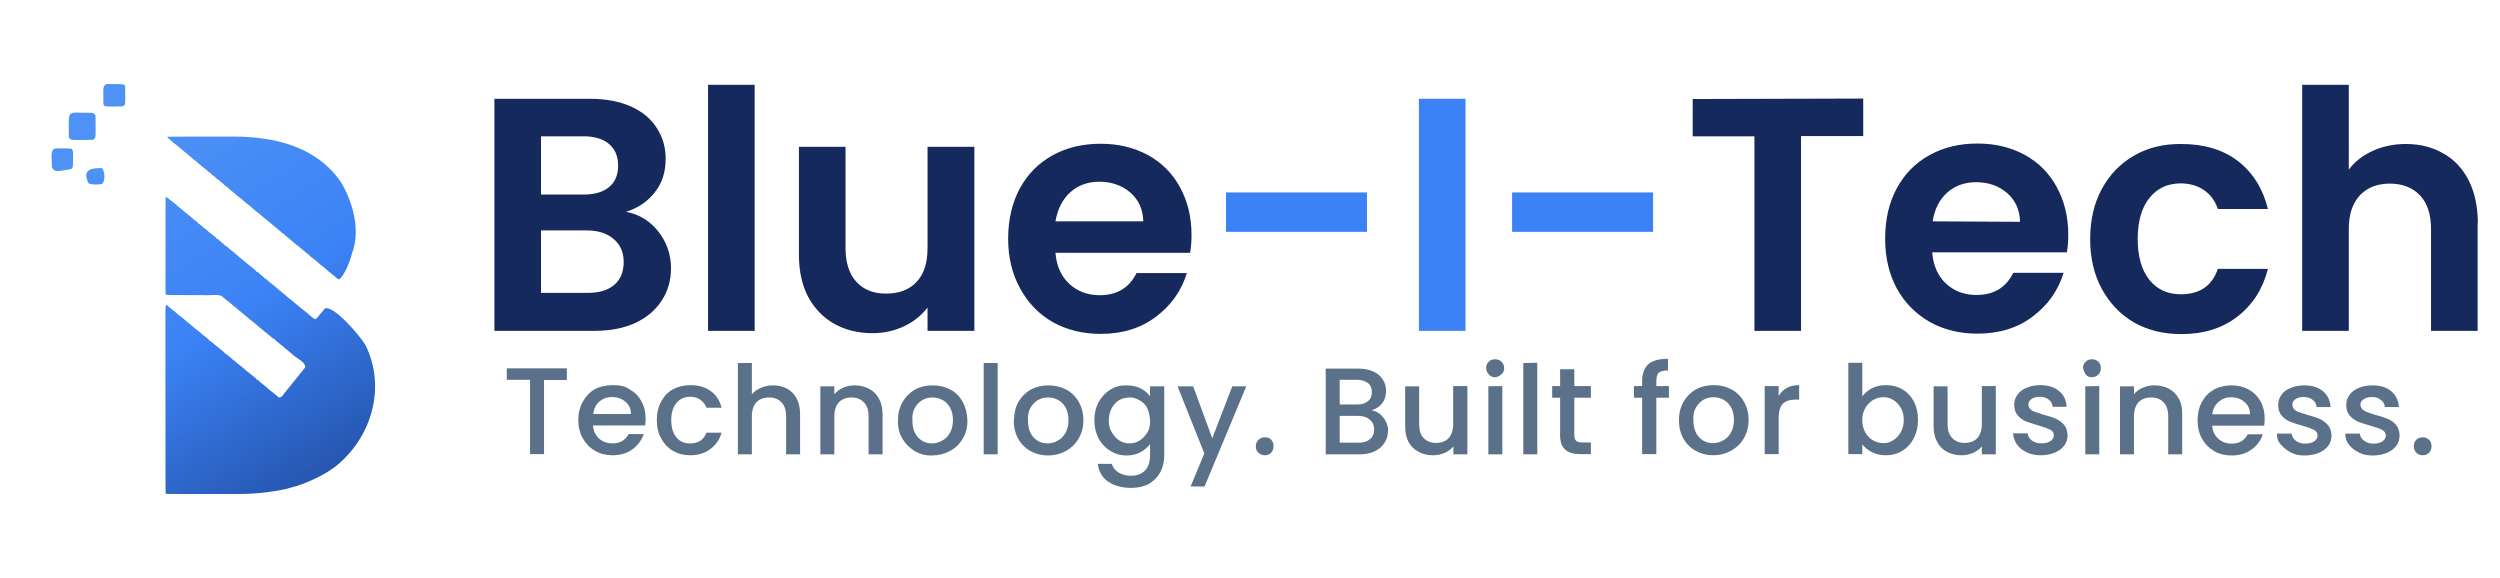
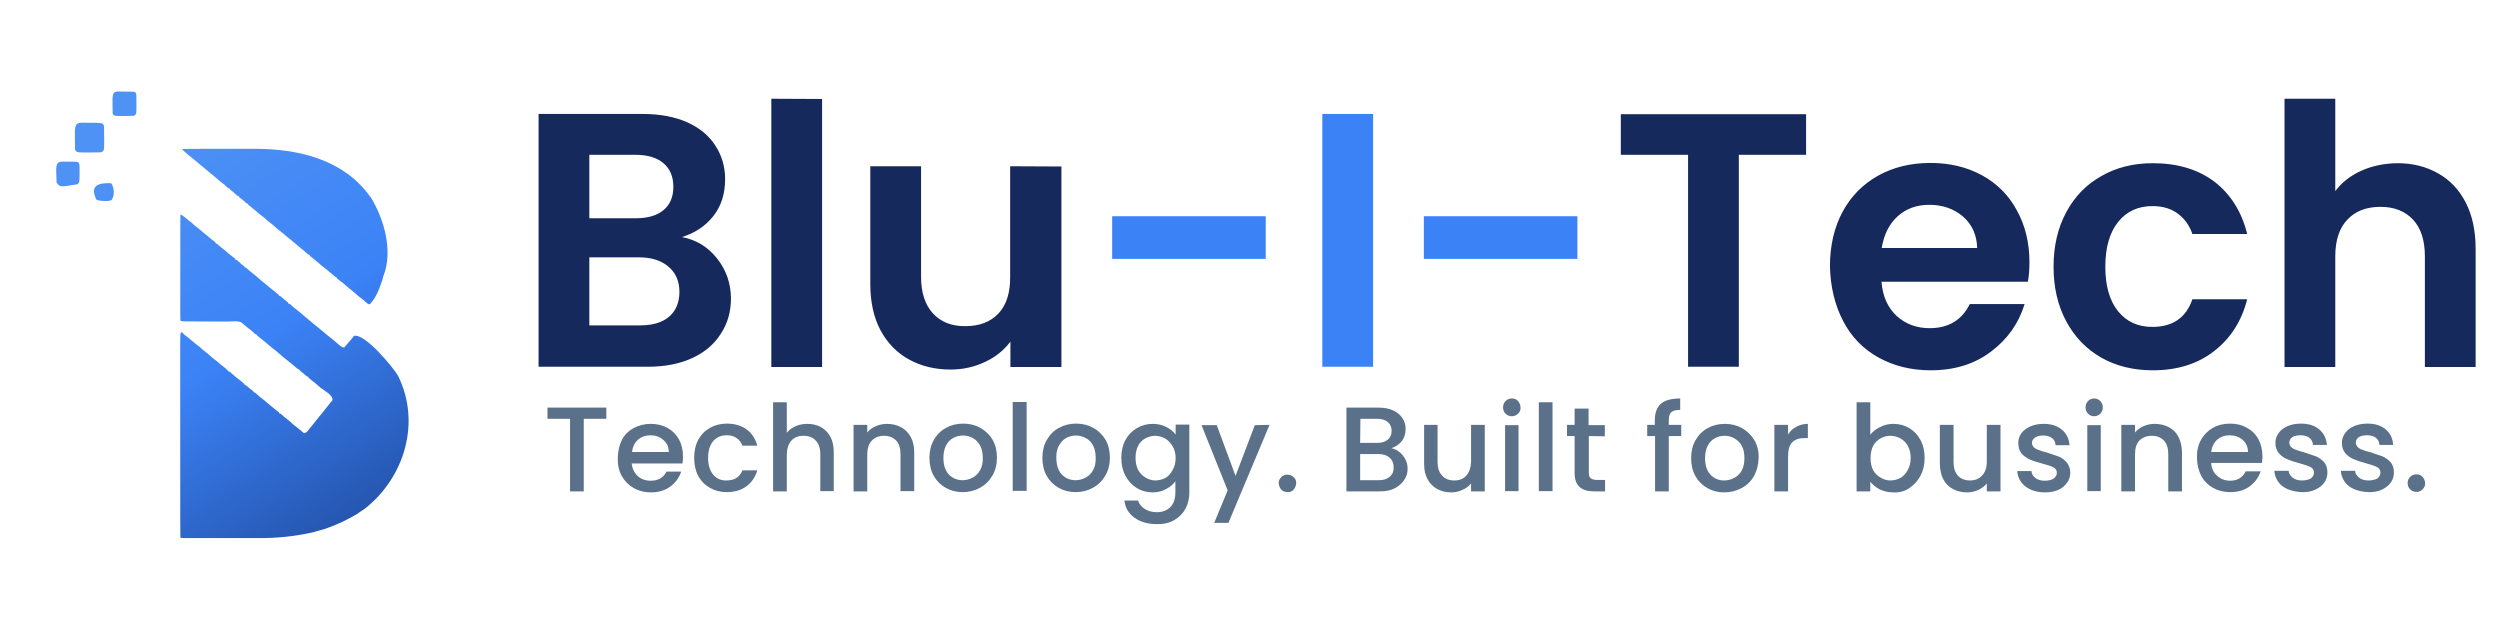
- <svg xmlns="http://www.w3.org/2000/svg" role="img" aria-label="Blue-I-Tech — Technology. Built for business." width="1073" height="248" viewBox="0 0 1073 248">
+ <svg xmlns="http://www.w3.org/2000/svg" role="img" width="985" height="248" aria-label="Blu-I-Tech — Technology. Built for business." viewBox="0 0 985 248">
  <defs>
    <linearGradient id="a" x1="360" x2="1000" y1="300" y2="1316" gradientUnits="userSpaceOnUse">
      <stop offset="0" stop-color="#4e92f5" />
      <stop offset=".5" stop-color="#3b82f6" />
      <stop offset="1" stop-color="#2350a6" />
    </linearGradient>
  </defs>
  <g fill="url(#a)" transform="translate(-4.986 18.652)scale(.14827)">
    <path d="m364.3 117.7 14.1-.1c15.6.6 15.6.6 17.6 8.4l.2 23.4v12.9c-.3 15.6-.3 15.6-7.2 19.7q-12.2.4-24.5.5h-13.4c-15.2-.7-15.2-.7-18.1-6.5l-.3-25.8-.1-14.4c.8-23 11.4-18 31.7-18.1" />
    <path d="m271.4 200.6 16.8-.1c17.2.6 17.2.6 21.8 7.5q.4 15.9.4 31.8l.1 17.8c-.6 17.4-.6 17.4-8.5 21.4l-30.4.4h-16.8c-17.2-.5-17.2-.5-21.8-7.4l-.4-31.9v-17.7c.8-27.5 14.4-21.7 38.8-21.8" />
    <path d="M518 270q24.9-.3 49.7-.3h47.9l49.4-.1h46.4c114.7.2 233.5 27.7 304.6 125.4v2h2c36.2 58.8 61.2 143.9 34 212l-2 8c-7.5 22.6-16.9 48.9-34 66-5-1-5-1-16-11l-14-11-15-13-10-8-14-12-18-14v-2l-4-2a1155 1155 0 0 1-24-20l-14-11q-4.7-3.9-9-8l-21-17v-2l-5-2-10-9-11-9q-12.2-10-24-20l-10-8-14-12-14-11-10-9-14-11-9-8-14-11c-5-4-5-4-8-7l-21-17v-2l-5-2-11-10-8-6v-2l-5-2-10-9-9-7v-2l-5-2-10-9-14-11-15-13-10-8-13-11-11-9a574 574 0 0 1-19-16l-14-11c-16-14-16-14-16-16" />
    <path d="M214 303.8h12.6c16.6.3 16.6.3 18.4 11.1.4 44.2.4 44.2-6 49-46.5 7.9-46.5 7.9-55-5q-.6-11-.8-22l-.3-12.3c.3-24 10-20.8 31.1-20.8" />
    <path d="M329 361c8.6 10.3 9.5 34.4 1 45-7.7 3.8-32.3 2.8-40-1-20.5-40.9 9.8-45 39-44" />
    <path d="M514 444c7.5 4.5 14.2 10.5 21 16l8 6 5 5 14 11c5 4 5 4 8 7l21 17 3 3 12 9v2l4 2 13 11 9 7 9 8 18 14v2l5 2 11 10 8 6v2l5 2 10 9 14 11 15 13 16 13 8 7 9 7c15 12 15 12 15 14l5 2 10 9 9 7v2l5 2 10 9 14 11 14 12 17 14 8 7 9 7q15.2 12.4 30 25l14 11 15 13c9 7 9 7 14 6l11-13 7-8 7-9c27.6-9.2 103.5 82.4 117 105 62 123.9 18 270.7-88 354l-12 8-7 5a429 429 0 0 1-77 37l-11 4-18 5-14 4a635 635 0 0 1-140.2 15.1H551c-34.7 0-34.7 0-38-1.1q-.4-25-.4-50.1v-182.8l-.1-98.9V792.7c0-34.6 0-34.6 4.5-35.7l7 7 8 6q9 7.3 18 15l14 11 9 8 10 8 14 12 14 11 8 7 14 11c6 5 6 5 6 7l5 2 15 13 14 11c10 8 10 8 10 10l4 2 11 9 9 7v2l5 2 10 9 14 11 14 12q12.2 10.3 25 20v2l5 2 10 9 14 11 10 9 14 11 13 11c7-1 7-1 17-14l13-16 11-14 10-12q9.7-11.8 19-24l6-7c2.3-14-21.3-25.4-31-33l-15-13-9-7c-9-7-9-7-9-9l-4-2c-20-16-20-16-20-18l-5-2-13-11q-12.9-10.7-26-21l-15-13-14-11-13-11c-18-15-18-15-26-21v-2l-5-2-10-9-14-11-13-11c-9.9-5-27.7-2.3-38.2-2.3l-21.1-.1-33.5-.1-32.1-.2h-19.6C516 728 516 728 513 726q-.4-13-.4-25.9v-17l.1-18.5v-58.3l.1-60.7v-73.7l.1-15c.1-10.9.1-10.9 1.1-12.9" />
  </g>
-   <path fill="#16295c" d="M288 115q0 8-4 14-3.9 6.1-11.3 9.6-7.4 3.4-17.6 3.4h-42.9V42.4h41q10.2 0 17.6 3.3 7.3 3.3 11 9.1 3.9 5.9 3.9 13.3 0 8.7-4.7 14.5-4.6 5.9-12.3 8.3 8.4 1.6 13.8 8.4T288 115m-55.8-31.5h18.2q7.2 0 11-3.2 3.9-3.2 3.9-9.2t-3.9-9.3-11-3.3h-18.2Zm35.5 29.1q0-6.4-4.3-10-4.3-3.7-11.5-3.7h-19.7v26.8h20q7.4 0 11.4-3.4t4.1-9.7m56.2-76.2V142h-20V36.4ZM418.2 63v79h-20.1v-10q-3.9 5.1-10 8-6.3 3-13.6 3-9.2 0-16.4-4-7-3.9-11.2-11.5-4-7.6-4-18.2V63h20v43.5q0 9.4 4.7 14.5t12.8 5q8.3 0 13-5t4.7-14.5V63Zm92.6 45.5H453q.7 8.5 6 13.4 5.3 4.8 13 4.8 11.1 0 15.8-9.5h21.6q-3.5 11.4-13.2 18.7-9.7 7.4-23.8 7.4-11.4 0-20.5-5-9-5.2-14-14.4-5.2-9.3-5.2-21.4 0-12.3 5-21.6 5-9.2 14-14.2t20.7-5q11.3 0 20.2 4.8 9 4.9 13.8 13.8 5 9 5 20.5 0 4.2-.6 7.7M490.7 95q-.2-7.7-5.6-12.4-5.4-4.6-13.3-4.6-7.4 0-12.4 4.5T453 95Zm309-52.7v16.1H773V142h-20V58.5h-26.5v-16Zm87.4 66h-57.8q.7 8.6 6 13.5 5.3 4.8 13 4.8 11.1 0 15.8-9.5h21.6q-3.5 11.4-13.2 18.7-9.7 7.4-23.8 7.4-11.4 0-20.4-5-9.1-5.2-14.2-14.4-5-9.3-5-21.4 0-12.3 5-21.6 5-9.2 14-14.2t20.6-5q11.3 0 20.2 4.8 9 4.9 13.8 13.8 5 9 5 20.5 0 4.2-.6 7.7M867 95.2q-.2-7.7-5.6-12.4-5.4-4.6-13.2-4.6-7.5 0-12.5 4.5T829.5 95Zm69.2-33.4q14.7 0 24.3 7.3 9.6 7.4 12.9 20.6h-21.5q-1.7-5.1-5.8-8t-10-3q-8.6 0-13.6 6.3t-5 17.6q0 11.2 5 17.5 5 6.2 13.5 6.2 12.2 0 15.9-10.9h21.5q-3.3 12.9-13 20.4-9.7 7.6-24.2 7.6-11.4 0-20.3-5-8.8-5.2-13.8-14.4t-5-21.4q0-12.3 5-21.5t13.8-14.3 20.3-5m127.2 34V142h-20V98.3q0-9.4-4.7-14.4t-12.8-5.1q-8.3 0-13 5-4.8 5.1-4.8 14.5V142h-20V36.4h20v36.4q3.8-5.1 10.2-8 6.5-3 14.3-3 9 0 16 4 7 3.9 10.9 11.5t4 18.3" />
-   <path fill="#3b82f6" d="M586.7 82.6v16.9h-60.5V82.6ZM629 42.4V142h-20V42.4Zm80.5 40.2v16.9H649V82.6Z" />
-   <path fill="#5b7189" d="M243.3 158.1v5h-9.8v31.8h-6V163h-10v-4.9Zm33.6 24.5h-22.4q.3 3.5 2.6 5.6t5.8 2.1q4.8 0 6.9-4h6.5q-1.4 4-4.8 6.5-3.5 2.6-8.6 2.6-4.2 0-7.5-1.9t-5.2-5.3q-2-3.4-2-7.9t2-8 5-5.2 7.7-1.8 7.3 1.8q3.3 1.8 5 5 1.9 3.3 1.9 7.5 0 1.7-.2 3m-6.1-4.9q0-3.3-2.4-5.3t-5.8-2q-3.1 0-5.4 2-2.2 2-2.6 5.3Zm25.4-12.4q5.3 0 8.8 2.5t4.7 7.2h-6.5q-.8-2.2-2.6-3.4-1.7-1.3-4.4-1.3-3.7 0-5.9 2.7-2.2 2.6-2.2 7.3t2.2 7.4 6 2.6q5.2 0 6.9-4.6h6.5q-1.3 4.5-4.8 7-3.5 2.7-8.7 2.7-4.1 0-7.4-1.9-3.2-1.9-5-5.3-1.9-3.4-1.9-7.9t1.9-8 5-5.2 7.4-1.8m47.2 12.4V195h-6v-16.3q0-4-2-6-1.9-2.1-5.3-2.1t-5.4 2q-2 2.2-2 6.1V195h-6v-39.2h6v13.4q1.6-1.8 4-2.8 2.3-1 5.1-1 3.3 0 6 1.4 2.6 1.4 4.1 4.2t1.5 6.8m35.4 0V195h-6v-16.3q0-4-2-6-2-2.1-5.3-2.1-3.4 0-5.4 2-2 2.2-2 6.1V195h-6v-29.2h6v3.4q1.5-1.8 3.8-2.8t4.9-1q3.4 0 6.1 1.4 2.8 1.4 4.3 4.2 1.6 2.8 1.6 6.8m6.6 2.6q0-4.4 2-7.9 2-3.4 5.3-5.3 3.4-1.8 7.6-1.8t7.6 1.8 5.3 5.3 2 7.9-2 7.9-5.5 5.3-7.6 1.9-7.5-1.9-5.3-5.3-1.9-7.9m23.6 0q0-3.2-1.2-5.4t-3.2-3.3-4.4-1.1-4.3 1.1-3.2 3.3-1.1 5.4q0 4.7 2.4 7.3t6 2.6q2.4 0 4.4-1.2 2-1 3.3-3.3t1.3-5.4m19.2-24.6V195h-6v-39.2Zm7 24.6q0-4.4 1.9-7.9 2-3.4 5.3-5.3 3.4-1.8 7.6-1.8t7.6 1.8 5.4 5.3 2 7.9-2.1 7.9q-2 3.4-5.5 5.3t-7.6 1.9-7.5-1.9-5.3-5.3-1.9-7.9m23.5 0q0-3.2-1.2-5.4t-3.2-3.3-4.4-1.1-4.3 1.1-3.2 3.3-1.1 5.4q0 4.7 2.4 7.3t6 2.6q2.4 0 4.4-1.2 2-1 3.3-3.3t1.3-5.4m35-10.3v-4.3h6.1v29.7q0 4-1.7 7.2-1.7 3.1-4.9 5-3.2 1.7-7.6 1.7-6 0-9.9-2.7t-4.4-7.6h6q.6 2.3 2.9 3.7t5.4 1.4q3.6 0 5.9-2.2 2.2-2.3 2.2-6.5v-4.9q-1.5 2.1-4.1 3.5t-6 1.4q-3.8 0-7-2-3.1-1.9-5-5.3-1.8-3.5-1.8-7.9t1.9-7.8 5-5.3 7-1.8q3.3 0 6 1.3 2.6 1.4 4 3.4m-8.8.5q-2.3 0-4.4 1.1-2 1.2-3.2 3.4t-1.3 5.2 1.3 5.3 3.3 3.5 4.3 1.2 4.3-1.2 3.3-3.4 1.2-5.3-1.2-5.2-3.3-3.4-4.3-1.2m50.1-4.8-17.9 43h-6l5.9-14.2-11.5-28.8h6.7l8.2 22.3 8.6-22.3Zm4.1 25.7q0-1.6 1.1-2.7t2.8-1.1 2.7 1q1 1.2 1 2.8 0 1.7-1 2.8-1.1 1.1-2.7 1.1t-2.8-1.1-1.1-2.8m56.7-6.4q0 2.8-1.5 5-1.4 2.3-4.2 3.6-2.7 1.3-6.4 1.3H569v-36.8h14q3.8 0 6.5 1.3 2.7 1.2 4 3.4 1.4 2.1 1.4 4.8 0 3.2-1.6 5.3t-4.6 3.1q3 .5 5 3.1 2.1 2.6 2.1 6M575 173.6h7.5q3 0 4.6-1.4 1.7-1.3 1.7-3.9t-1.7-3.9-4.6-1.4H575Zm14.8 10.8q0-2.7-1.9-4.3t-5-1.6H575V190h8.2q3 0 4.8-1.5t1.8-4.1m40-18.7V195h-6v-3.4q-1.5 1.8-3.8 2.8t-5 1q-3.4 0-6-1.4-2.8-1.4-4.4-4.2-1.5-2.8-1.5-6.8v-17.2h6V182q0 4 1.9 6 2 2.1 5.4 2.1 3.3 0 5.3-2 2-2.2 2-6.1v-16.3Zm8-7.7q0-1.6 1.2-2.8 1-1 2.7-1 1.6 0 2.7 1 1.2 1.2 1.2 2.8t-1.2 2.7-2.7 1.2-2.7-1.2-1.1-2.7m6.9 7.7V195h-6v-29.2Zm15-10V195h-6v-39.2Zm15.9 15v16.1q0 1.7.8 2.4.7.7 2.6.7h3.7v5H678q-4 0-6.2-1.9t-2.2-6.2v-16.1h-3.4v-5h3.4v-7.2h6.1v7.2h7.1v5Zm40.6 0h-5.4v24.2h-6.1v-24.2h-3.5v-5h3.5v-2q0-5 2.7-7.4 2.6-2.3 8.4-2.3v5q-2.8 0-4 1-1 1.1-1 3.7v2h5.4Zm4.3 9.6q0-4.4 2-7.9 2-3.4 5.3-5.3 3.4-1.8 7.6-1.8t7.6 1.8 5.4 5.3 2 7.9-2.1 7.9q-2 3.4-5.5 5.3t-7.6 1.9-7.5-1.9-5.3-5.3-1.9-7.9m23.6 0q0-3.2-1.2-5.4t-3.2-3.3-4.4-1.1-4.3 1.1-3.2 3.3-1.1 5.4q0 4.7 2.4 7.3t6 2.6q2.4 0 4.4-1.2 2-1 3.3-3.3t1.3-5.4m28-15v6.2h-1.6q-3.6 0-5.4 1.8t-1.8 6.3v15.3h-6v-29.2h6v4.3q1.3-2.3 3.5-3.5t5.2-1.2m37.4 0q3.9 0 7 1.8t5 5.3q1.7 3.4 1.7 7.8t-1.8 7.9-5 5.4q-3 1.9-6.9 1.9-3.4 0-6-1.3t-4.2-3.4v4.2h-6v-39.2h6v14.4q1.6-2.1 4.2-3.5 2.7-1.3 6-1.3m-1.3 5.2q-2.3 0-4.3 1.2t-3.3 3.4-1.3 5.2 1.3 5.3 3.3 3.4 4.3 1.2 4.3-1.2q2-1.2 3.3-3.5t1.3-5.3-1.3-5.2-3.3-3.4-4.3-1.1m48.4-4.8V195h-6v-3.4q-1.5 1.8-3.8 2.8t-4.9 1q-3.4 0-6.1-1.4-2.8-1.4-4.3-4.2-1.6-2.8-1.6-6.8v-17.2h6V182q0 4 2 6 2 2.1 5.3 2.1 3.4 0 5.4-2 2-2.2 2-6.1v-16.3ZM864 186h6.3q.1 1.8 1.7 3 1.7 1.3 4.1 1.3 2.5 0 4-1 1.4-1 1.4-2.5 0-1.6-1.6-2.4t-5-1.8-5.3-1.7-3.6-2.6q-1.5-1.8-1.5-4.6 0-2.4 1.4-4.3 1.4-2 4-3 2.5-1.1 5.8-1.1 5 0 8 2.5 3.1 2.5 3.3 6.8h-6q-.2-2-1.6-3-1.4-1.3-3.9-1.3-2.4 0-3.6 1-1.3.8-1.3 2.3 0 1.2.8 2t2.1 1.2l3.6 1.2q3.2.8 5.2 1.7t3.6 2.6q1.4 1.7 1.5 4.5 0 2.5-1.4 4.4t-3.9 3-5.9 1.2-6.2-1.2-4.3-3.4-1.7-4.8m30-28q0-1.6 1.2-2.8 1-1 2.7-1 1.6 0 2.7 1 1.1 1.2 1.1 2.8t-1 2.7-2.8 1.2-2.7-1.2-1.1-2.7m6.9 7.7V195h-6v-29.2Zm35.6 12V195h-6v-16.3q0-4-2-6-1.9-2.1-5.3-2.1t-5.4 2q-2 2.2-2 6.1V195h-6v-29.2h6v3.4q1.5-1.8 3.8-2.8t5-1q3.4 0 6.1 1.4t4.3 4.2 1.5 6.8m35.2 4.9h-22.3q.2 3.5 2.6 5.6 2.3 2.1 5.7 2.1 4.9 0 6.9-4h6.5q-1.3 4-4.8 6.5-3.5 2.6-8.6 2.6-4.2 0-7.5-1.9t-5.2-5.3-1.9-7.9 1.9-8q1.8-3.3 5.1-5.2 3.3-1.8 7.6-1.8 4.1 0 7.4 1.8 3.2 1.8 5 5t1.8 7.5q0 1.7-.2 3m-6.1-4.9q0-3.3-2.4-5.3-2.3-2-5.8-2-3 0-5.3 2t-2.7 5.3Zm11.6 8.3h6.3q.1 1.8 1.7 3 1.6 1.3 4 1.3 2.6 0 4-1t1.4-2.5-1.5-2.4q-1.6-.8-5-1.8-3.3-.9-5.3-1.7-2.1-.9-3.6-2.6t-1.5-4.6q0-2.4 1.4-4.3 1.3-2 4-3 2.5-1.1 5.8-1.1 5 0 8 2.5t3.3 6.8h-6q-.2-2-1.6-3-1.5-1.3-3.9-1.3t-3.7 1-1.2 2.3q0 1.2.8 2t2 1.2l3.7 1.2q3.2.8 5.2 1.7t3.5 2.6 1.6 4.5q0 2.5-1.4 4.4t-3.9 3-6 1.2-6-1.2-4.4-3.4-1.7-4.8m29.3 0h6.2q.2 1.8 1.8 3 1.6 1.3 4 1.3 2.6 0 4-1t1.4-2.5-1.6-2.4q-1.5-.8-5-1.8-3.2-.9-5.3-1.7-2-.9-3.6-2.6-1.5-1.8-1.5-4.6 0-2.4 1.4-4.3 1.4-2 4-3 2.5-1.1 5.9-1.1 5 0 8 2.5t3.3 6.8h-6q-.2-2-1.7-3-1.4-1.3-3.8-1.3t-3.7 1q-1.3.8-1.3 2.3 0 1.2.9 2t2 1.2l3.6 1.2q3.2.8 5.3 1.7t3.5 2.6 1.5 4.5q0 2.5-1.4 4.4t-3.9 3-5.9 1.2-6.1-1.2-4.4-3.4-1.6-4.8m29.4 5.4q0-1.6 1-2.7 1.2-1.1 2.8-1.1t2.7 1 1.1 2.8-1 2.8q-1.2 1.1-2.8 1.1t-2.7-1.1-1.1-2.8" />
+   <path fill="#16295c" d="M288 117.5q0 8-4 14-3.9 6.2-11.3 9.6t-17.6 3.4h-42.9V44.9h41q10.2 0 17.6 3.3 7.3 3.3 11 9.1 3.9 5.9 3.9 13.3 0 8.7-4.7 14.6-4.6 5.8-12.3 8.2 8.4 1.6 13.8 8.4t5.5 15.7M232.2 86h18.2q7.2 0 11-3.2 3.9-3.2 3.9-9.2t-3.9-9.3-11-3.3h-18.2Zm35.5 29.1q0-6.4-4.3-10-4.3-3.7-11.5-3.7h-19.7v26.8h20q7.4 0 11.4-3.4t4.1-9.7M323.9 39v105.6h-20V38.9Zm94.3 26.6v79h-20.1v-10q-3.9 5.2-10 8-6.3 3-13.6 3-9.2 0-16.4-4-7-3.8-11.2-11.5-4-7.6-4-18.2V65.5h20V109q0 9.4 4.7 14.5t12.8 5q8.3 0 13-5T398 109V65.5ZM711.6 45v16h-26.5v83.5h-20V61h-26.5V45Zm87.5 66h-57.8q.7 8.6 6 13.5 5.3 4.8 13 4.8 11.1 0 15.8-9.5h21.6q-3.5 11.4-13.2 18.7-9.7 7.4-23.8 7.4-11.4 0-20.5-5t-14-14.4T721 105q0-12.3 5-21.6 5-9.2 14-14.2t20.6-5q11.3 0 20.2 4.8 9 4.9 13.8 13.8 5 9 5 20.5 0 4.3-.6 7.7m-20-13.3q-.2-7.7-5.6-12.4-5.4-4.6-13.3-4.6-7.4 0-12.4 4.5t-6.3 12.5Zm69.2-33.4q14.6 0 24.3 7.3 9.6 7.4 12.9 20.6h-21.6q-1.7-5-5.7-8t-10-3q-8.6 0-13.6 6.3t-5 17.6 5 17.5 13.5 6.2q12.1 0 15.8-10.9h21.6q-3.3 12.9-13 20.4-9.7 7.6-24.2 7.6-11.5 0-20.3-5t-13.8-14.3-5-21.5 5-21.5 13.8-14.2q8.8-5.1 20.3-5.1m127.2 34v46.3h-20V101q0-9.5-4.7-14.5t-12.8-5q-8.3 0-13 5-4.8 5-4.8 14.5v43.6h-20V38.9h20v36.4q3.8-5.1 10.2-8t14.3-3q9 0 16 4 7 3.9 10.9 11.5t3.9 18.3" />
+   <path fill="#3b82f6" d="M498.7 85.2V102h-60.5V85.2ZM541 44.9v99.6h-20V44.9Zm80.5 40.3V102H561V85.2Z" />
+   <path fill="#5b7189" d="M238.9 160.6v4.4H230v28.6h-5.4V165h-8.9v-4.4Zm30 22h-20q.3 3 2.4 5 2 1.8 5.1 1.8 4.4 0 6.2-3.6h5.8q-1.2 3.6-4.3 5.9t-7.7 2.3q-3.7 0-6.7-1.7t-4.7-4.7-1.6-7.1 1.6-7.1 4.6-4.7 6.8-1.7 6.6 1.6 4.5 4.5 1.6 6.8q0 1.4-.2 2.6m-5.4-4.4q0-3-2.2-4.8-2-1.8-5.1-1.8-2.8 0-4.8 1.7-2 1.8-2.4 4.9Zm22.8-11.2q4.7 0 7.9 2.3 3 2.2 4.2 6.4h-5.9q-.7-2-2.3-3-1.5-1.1-3.9-1.1-3.3 0-5.3 2.3-2 2.4-2 6.6t2 6.6 5.3 2.3q4.7 0 6.2-4h5.9q-1.2 4-4.3 6.3t-7.8 2.3q-3.7 0-6.6-1.7-3-1.7-4.6-4.7t-1.6-7.1 1.6-7.1 4.6-4.7 6.6-1.7m42.2 11.2v15.4h-5.3V179q0-3.6-1.8-5.4-1.7-1.9-4.8-1.9t-4.8 1.9-1.8 5.4v14.6h-5.4v-35.1h5.4v12q1.4-1.7 3.5-2.6t4.6-.9q3 0 5.4 1.3 2.3 1.3 3.7 3.8 1.3 2.5 1.3 6m31.7 0v15.4h-5.4V179q0-3.6-1.7-5.4-1.8-1.9-4.8-1.9t-4.8 1.9-1.8 5.4v14.6h-5.4v-26.2h5.4v3q1.3-1.6 3.4-2.5t4.4-.9q3 0 5.5 1.3 2.4 1.3 3.8 3.8t1.4 6m6 2.3q0-4 1.7-7 1.8-3.2 4.8-4.8 3-1.7 6.8-1.7t6.8 1.7 4.8 4.7q1.7 3 1.7 7t-1.8 7.1-4.9 4.8-6.8 1.7-6.7-1.7-4.7-4.7-1.7-7.1m21 0q0-2.9-1-4.8-1.1-2-2.9-3t-3.9-1-3.9 1-2.8 3-1 4.8q0 4.2 2.1 6.5 2.2 2.3 5.5 2.3 2 0 3.9-1t3-3 1-4.8m17.3-22v35H399v-35Zm6.2 22q0-4 1.7-7 1.8-3.2 4.8-4.8 3-1.7 6.8-1.7t6.8 1.7 4.8 4.7q1.7 3 1.7 7t-1.8 7.1-4.9 4.8-6.8 1.7-6.7-1.7-4.7-4.7-1.7-7.1m21 0q0-2.9-1-4.8-1-2-2.9-3t-3.9-1-3.9 1q-1.7 1-2.8 3t-1 4.8q0 4.2 2.1 6.5 2.2 2.3 5.5 2.3 2 0 3.9-1t3-3 1-4.8m31.5-9.3v-3.8h5.4V194q0 3.6-1.5 6.4t-4.4 4.5-6.9 1.6q-5.3 0-8.8-2.5t-4-6.8h5.4q.6 2 2.6 3.3t4.8 1.3q3.3 0 5.3-2t2-5.8v-4.4q-1.3 1.9-3.7 3.1-2.3 1.3-5.3 1.3-3.4 0-6.2-1.7-2.9-1.8-4.5-4.9-1.6-3-1.6-7t1.6-7 4.5-4.7 6.2-1.7q3 0 5.4 1.2 2.3 1.2 3.7 3m-8 .5q-2 0-3.9 1t-2.9 3-1 4.7 1 4.7q1.1 2 3 3.1t3.8 1.1 4-1q1.7-1 2.8-3.1 1.2-2 1.2-4.7t-1.2-4.7-2.9-3-3.9-1.1m45-4.3L484 206h-5.6l5.3-12.8-10.3-25.7h6l7.4 20 7.6-20Zm3.6 23q0-1.4 1-2.4t2.4-1 2.5 1 1 2.4-1 2.5-2.5 1-2.4-1-1-2.5m50.8-5.7q0 2.5-1.4 4.5t-3.7 3.2-5.8 1.2h-13.2v-33h12.6q3.4 0 5.8 1.1t3.7 3.1 1.2 4.3q0 2.8-1.5 4.7t-4.1 2.8q2.6.5 4.5 2.8 1.9 2.4 1.9 5.3m-18.7-10.2h6.7q2.7 0 4.2-1.3 1.5-1.2 1.5-3.4t-1.5-3.5-4.2-1.3H536Zm13.2 9.6q0-2.4-1.6-3.8t-4.4-1.4h-7.2v10.3h7.4q2.7 0 4.3-1.4t1.5-3.7m35.9-16.7v26.2h-5.4v-3.1q-1.3 1.6-3.4 2.5-2 1-4.4 1-3 0-5.5-1.3-2.4-1.3-3.8-3.8t-1.4-6.1v-15.4h5.3V182q0 3.5 1.8 5.4 1.7 1.9 4.8 1.9t4.8-2 1.8-5.3v-14.6Zm7.2-6.9q0-1.5 1-2.5t2.5-1 2.4 1 1 2.5-1 2.5-2.4 1q-1.5 0-2.5-1t-1-2.5m6.1 7v26H593v-26Zm13.4-9v35h-5.4v-35Zm14.3 13.3v14.5q0 1.5.7 2.1t2.3.7h3.4v4.5H628q-3.7 0-5.6-1.7-2-1.7-2-5.6v-14.5h-3v-4.4h3V161h5.5v6.5h6.4v4.4Zm36.4 0h-4.9v21.8h-5.4v-21.8H649v-4.4h3v-1.8q0-4.5 2.5-6.6 2.4-2 7.5-2v4.5q-2.5 0-3.5.9t-1 3.2v1.8h4.9Zm3.9 8.7q0-4 1.7-7 1.8-3.2 4.8-4.8 3-1.7 6.8-1.7t6.8 1.7 4.8 4.7 1.7 7-1.8 7.1-4.9 4.8-6.9 1.7-6.6-1.7q-3-1.7-4.7-4.7t-1.7-7.1m21 0q0-2.9-1-4.8-1.1-2-3-3-1.7-1-3.8-1t-3.9 1-2.8 3-1 4.8q0 4.2 2.1 6.5 2.2 2.3 5.4 2.3 2.1 0 4-1t3-3q1-2 1-4.8m25-13.5v5.6H711q-3.2 0-4.8 1.6-1.7 1.6-1.7 5.6v13.8h-5.4v-26.2h5.4v3.8q1.2-2 3.2-3 2-1.2 4.7-1.2m33.6 0q3.5 0 6.3 1.7t4.4 4.7 1.6 7-1.6 7-4.4 4.9-6.3 1.7q-3 0-5.4-1.2-2.3-1.2-3.7-3v3.8h-5.4v-35.1h5.4v12.8q1.4-1.9 3.8-3 2.4-1.3 5.3-1.3m-1.2 4.7q-2 0-3.8 1-1.9 1-3 3-1 2-1 4.8t1 4.7q1.1 2 3 3 1.8 1.1 3.8 1.1 2.1 0 4-1 1.8-1.1 2.9-3.2 1.1-2 1.1-4.7t-1.1-4.7-3-3-3.9-1m43.4-4.3v26.2h-5.4v-3.1q-1.3 1.6-3.3 2.5-2.1 1-4.4 1-3.1 0-5.6-1.3t-3.8-3.8-1.4-6.1v-15.4h5.4V182q0 3.5 1.7 5.4 1.8 1.9 4.8 1.9t4.8-2 1.8-5.3v-14.6Zm6.6 18.2h5.6q.1 1.6 1.5 2.7 1.5 1.1 3.7 1.1t3.5-.8q1.3-1 1.3-2.3 0-1.5-1.4-2.2t-4.5-1.5-4.8-1.6q-1.8-.8-3.2-2.3-1.3-1.6-1.3-4.2 0-2 1.2-3.8 1.3-1.7 3.6-2.7t5.2-1q4.5 0 7.2 2.3t3 6.1h-5.5q-.1-1.8-1.4-2.8t-3.4-1-3.3.8-1.2 2.1q0 1 .8 1.8.8.7 1.9 1 1 .5 3.2 1l4.7 1.6q1.8.8 3.1 2.3 1.3 1.6 1.4 4 0 2.3-1.3 4-1.2 1.8-3.4 2.8t-5.3 1-5.6-1.1q-2.4-1.1-3.8-3-1.4-2-1.5-4.3m26.9-25.1q0-1.5 1-2.5t2.4-1 2.4 1 1 2.5-1 2.5-2.4 1-2.4-1-1-2.5m6 7v26h-5.3v-26Zm32 10.7v15.4h-5.4V179q0-3.6-1.7-5.4-1.8-1.9-4.8-1.9t-4.9 1.9q-1.7 1.8-1.7 5.4v14.6h-5.4v-26.2h5.4v3q1.3-1.6 3.4-2.5t4.3-.9q3.1 0 5.6 1.3t3.8 3.8 1.4 6m31.5 4.3h-20q.2 3.2 2.3 5 2.1 2 5.2 2 4.3 0 6.1-3.7h5.9q-1.2 3.6-4.3 5.9t-7.7 2.3q-3.8 0-6.8-1.7t-4.6-4.7-1.7-7.1 1.6-7.1 4.6-4.7q3-1.7 6.9-1.7 3.7 0 6.5 1.6 3 1.6 4.6 4.5 1.6 3 1.6 6.8 0 1.4-.2 2.6m-5.5-4.3q0-3-2.1-4.8t-5.2-1.8q-2.8 0-4.8 1.7-2 1.8-2.4 4.9Zm10.4 7.4h5.6q.2 1.6 1.6 2.7t3.6 1.1 3.6-.8q1.2-1 1.2-2.3 0-1.5-1.4-2.2t-4.4-1.5-4.8-1.6q-1.9-.8-3.2-2.3-1.4-1.6-1.4-4.2 0-2 1.3-3.8 1.2-1.7 3.5-2.7t5.3-1q4.5 0 7.2 2.3t3 6.1h-5.5q-.1-1.8-1.4-2.8t-3.5-1-3.3.8-1.1 2.1q0 1 .8 1.8.7.7 1.8 1 1.1.5 3.2 1l4.7 1.6q1.8.8 3.2 2.3 1.3 1.6 1.3 4 0 2.3-1.2 4t-3.5 2.8-5.3 1-5.5-1.1-3.9-3-1.5-4.3m26.2 0h5.6q.1 1.6 1.6 2.7 1.4 1.1 3.6 1.1t3.6-.8q1.2-1 1.2-2.3 0-1.5-1.4-2.2t-4.4-1.5-4.8-1.6q-1.9-.8-3.2-2.3-1.4-1.6-1.4-4.2 0-2 1.3-3.8 1.2-1.7 3.5-2.7t5.3-1q4.5 0 7.2 2.3t2.9 6.1h-5.4q-.1-1.8-1.4-2.8t-3.5-1-3.3.8-1.1 2.1q0 1 .8 1.8.7.7 1.8 1 1 .5 3.2 1l4.7 1.6q1.8.8 3.2 2.3 1.3 1.6 1.3 4 0 2.3-1.2 4t-3.5 2.8-5.3 1-5.5-1.1-3.9-3-1.5-4.3m26.3 4.8q0-1.4 1-2.4t2.5-1 2.4 1 1 2.4-1 2.5-2.4 1q-1.5 0-2.5-1t-1-2.5" />
</svg>
